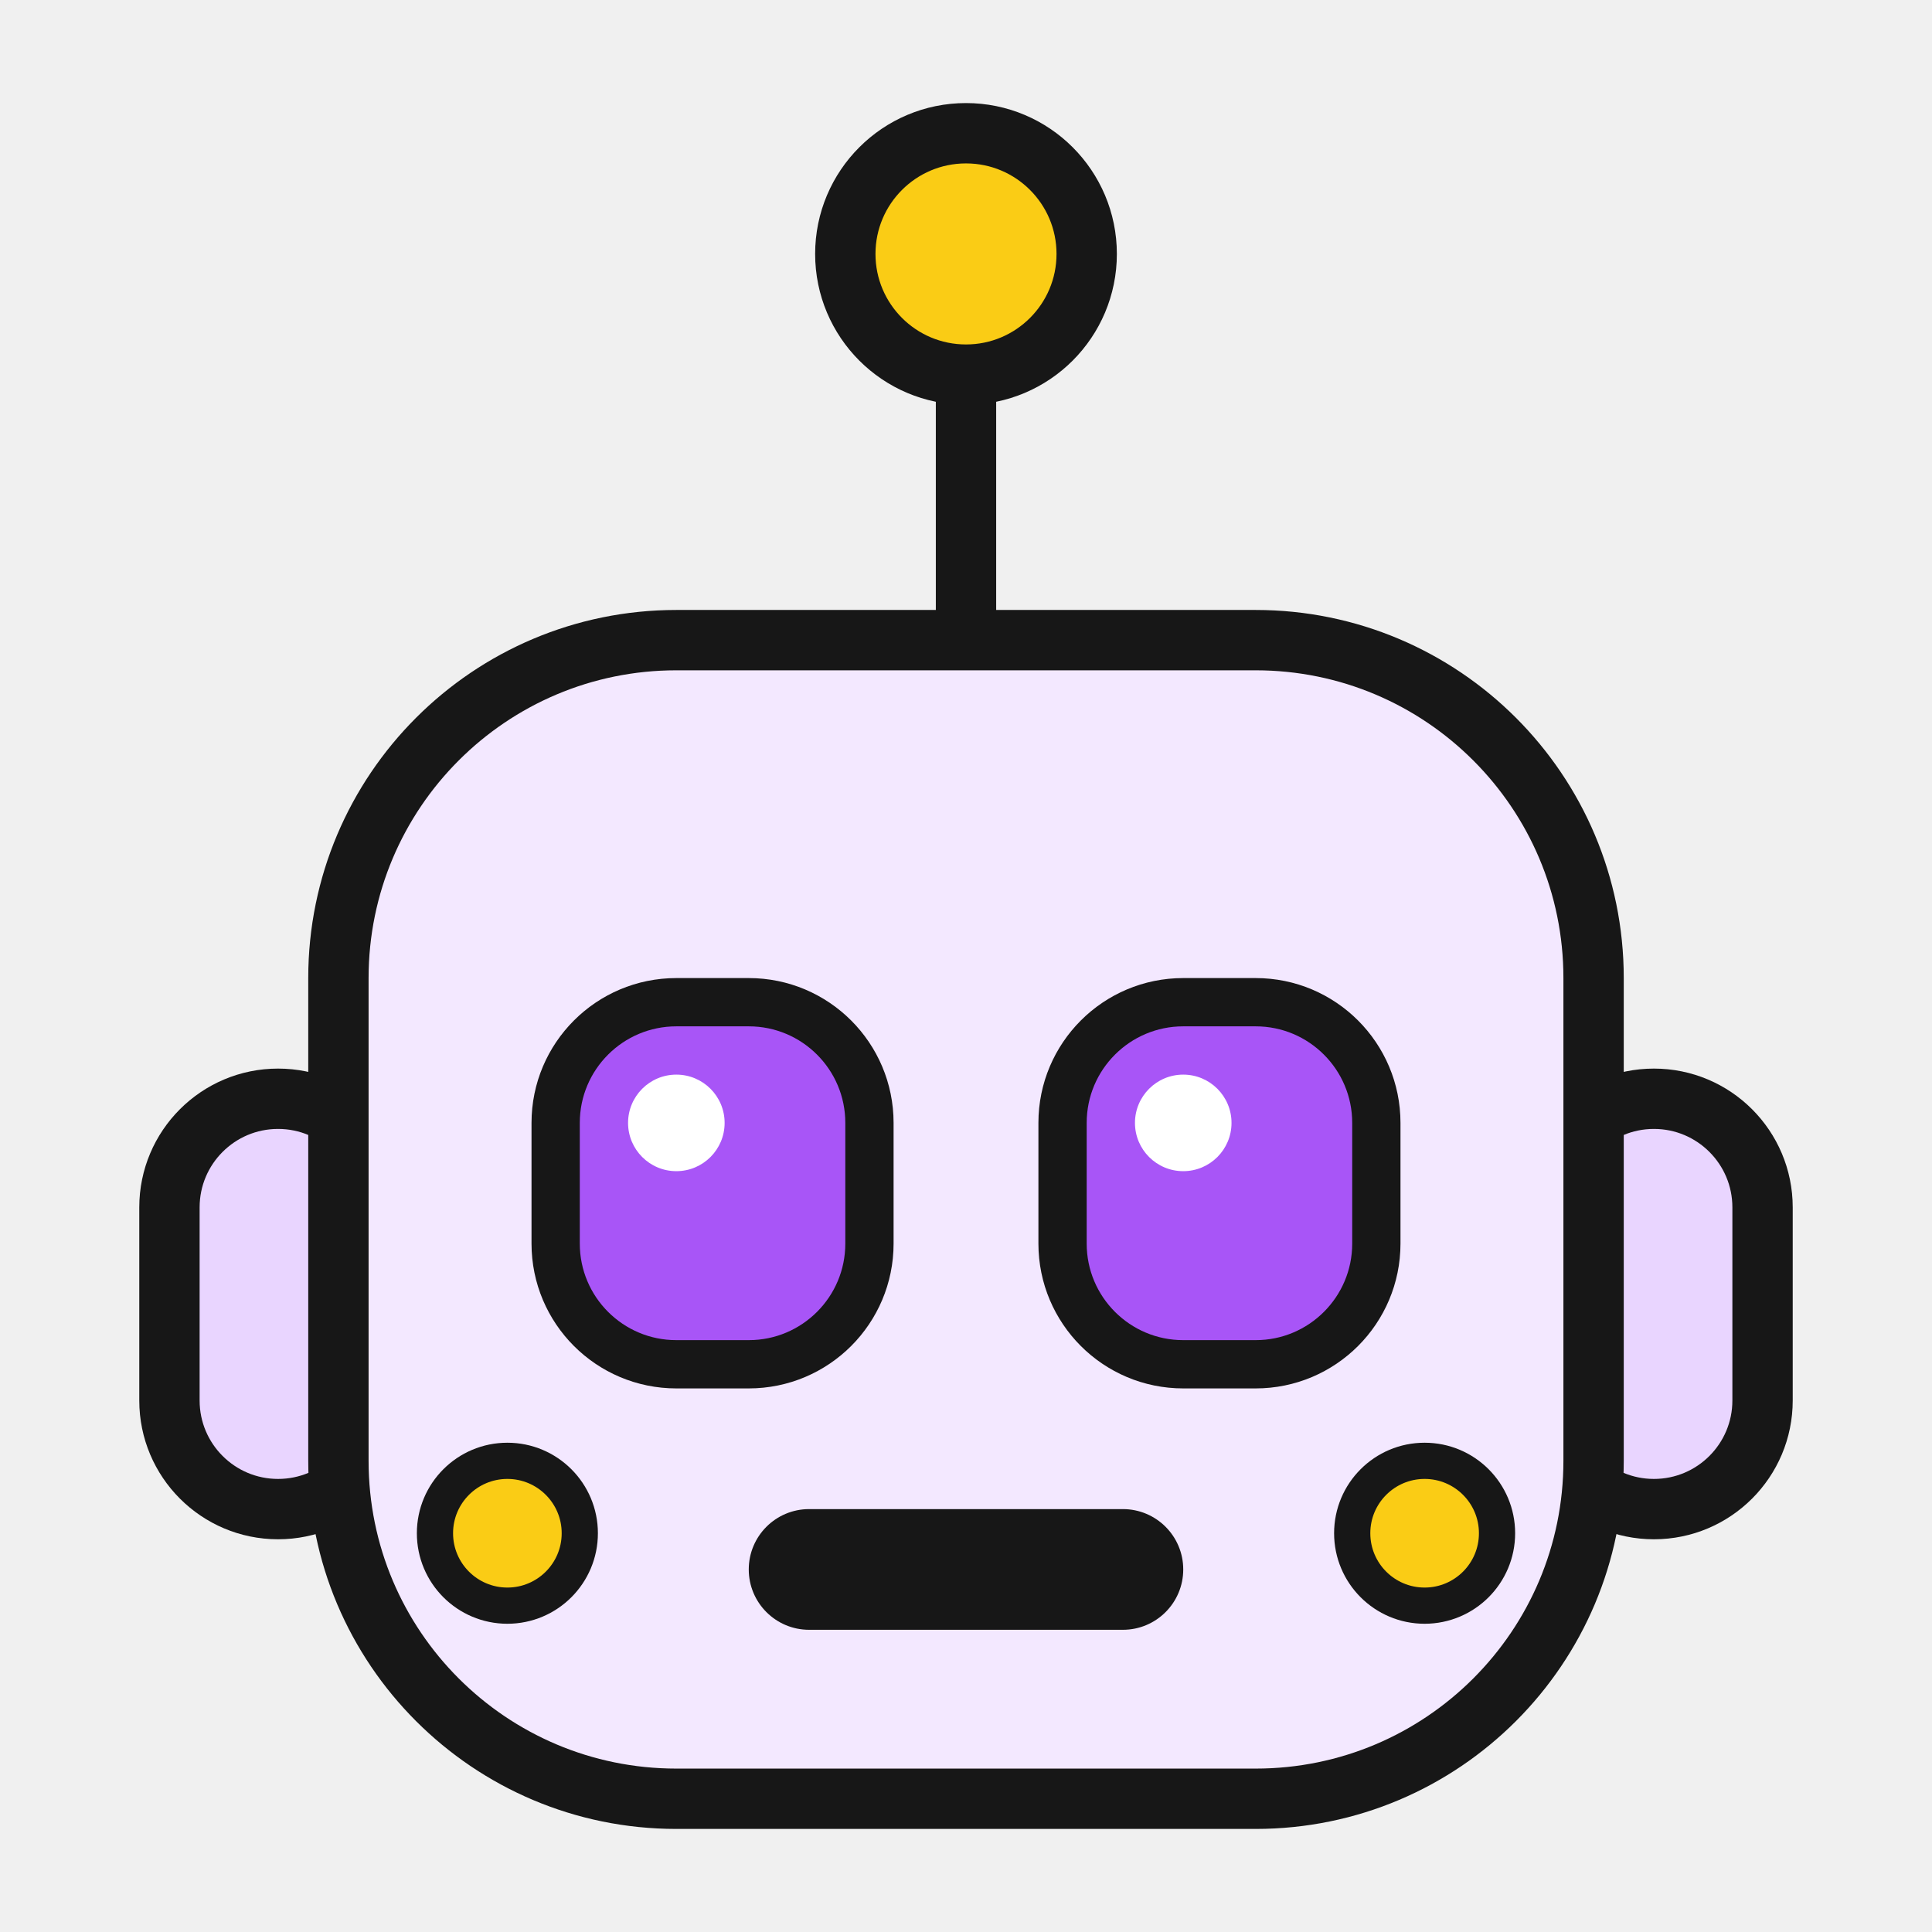
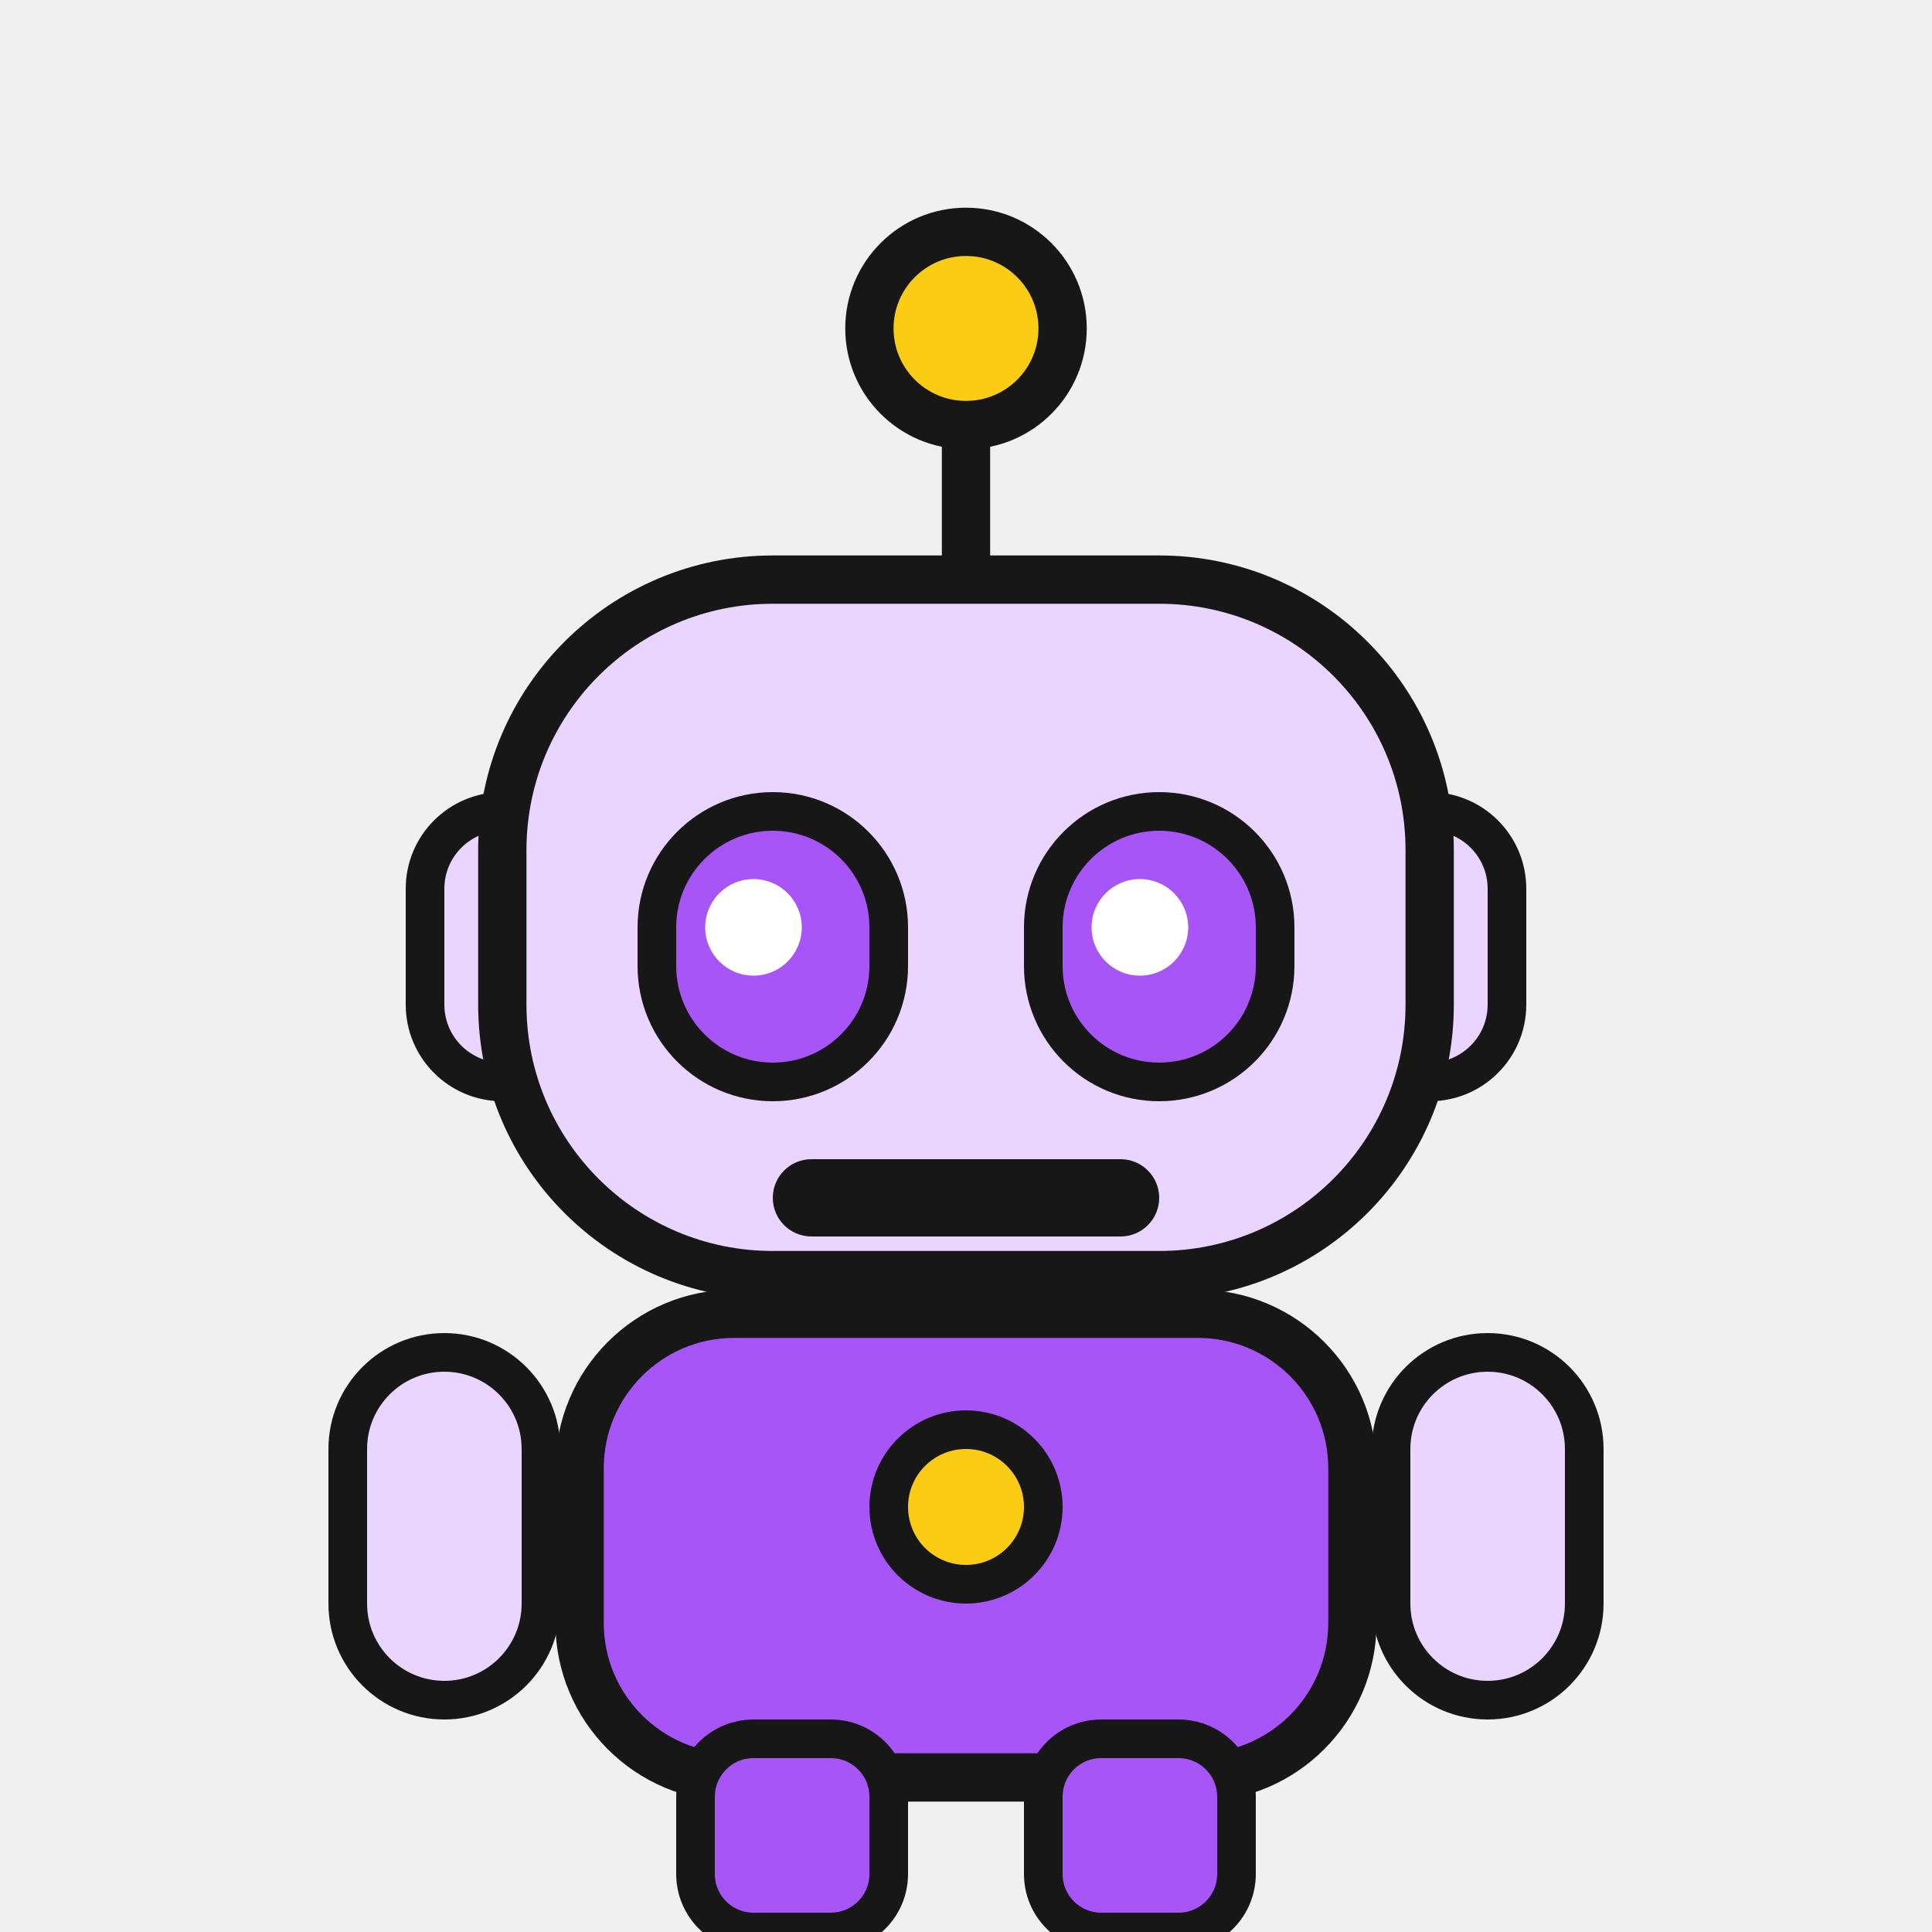
- <svg xmlns="http://www.w3.org/2000/svg" viewBox="19.96 4.96 160.08 160.08" role="img" aria-label="Rina si Robot">
-   <line x1="100" y1="34" x2="100" y2="58" stroke="#171717" stroke-width="5" stroke-linecap="round" />
-   <circle cx="100" cy="26" r="10" fill="#FACC15" stroke="#171717" stroke-width="5" />
-   <rect x="34" y="96" width="18" height="34" rx="9" fill="#E9D5FF" stroke="#171717" stroke-width="5" />
-   <rect x="148" y="96" width="18" height="34" rx="9" fill="#E9D5FF" stroke="#171717" stroke-width="5" />
-   <rect x="48" y="58" width="104" height="96" rx="28" fill="#F3E8FF" stroke="#171717" stroke-width="5" />
-   <rect x="66" y="88" width="26" height="30" rx="10" fill="#A855F7" stroke="#171717" stroke-width="4" />
-   <rect x="108" y="88" width="26" height="30" rx="10" fill="#A855F7" stroke="#171717" stroke-width="4" />
-   <circle cx="76" cy="98" r="4" fill="#FFFFFF" />
-   <circle cx="118" cy="98" r="4" fill="#FFFFFF" />
-   <rect x="82" y="130" width="36" height="10" rx="5" fill="#171717" />
-   <circle cx="62" cy="132" r="6" fill="#FACC15" stroke="#171717" stroke-width="3" />
-   <circle cx="138" cy="132" r="6" fill="#FACC15" stroke="#171717" stroke-width="3" />
+ <svg xmlns="http://www.w3.org/2000/svg" viewBox="0 0 100 100" role="img" aria-label="Rina default">
+   <line x1="50" y1="20" x2="50" y2="30" stroke="#171717" stroke-width="2.5" stroke-linecap="round" stroke-linejoin="round" />
+   <circle cx="50" cy="17" r="5" fill="#FACC15" stroke="#171717" stroke-width="2.5" />
+   <rect x="22" y="42" width="8" height="14" rx="4" fill="#E9D5FF" stroke="#171717" stroke-width="2" />
+   <rect x="70" y="42" width="8" height="14" rx="4" fill="#E9D5FF" stroke="#171717" stroke-width="2" />
+   <rect x="30" y="68" width="40" height="24" rx="8" fill="#A855F7" stroke="#171717" stroke-width="2.5" stroke-linecap="round" stroke-linejoin="round" />
+   <circle cx="50" cy="78" r="4" fill="#FACC15" stroke="#171717" stroke-width="2" />
+   <rect x="18" y="70" width="10" height="18" rx="5" fill="#E9D5FF" stroke="#171717" stroke-width="2" />
+   <rect x="72" y="70" width="10" height="18" rx="5" fill="#E9D5FF" stroke="#171717" stroke-width="2" />
+   <rect x="36" y="90" width="10" height="10" rx="3" fill="#A855F7" stroke="#171717" stroke-width="2" />
+   <rect x="54" y="90" width="10" height="10" rx="3" fill="#A855F7" stroke="#171717" stroke-width="2" />
+   <rect x="26" y="30" width="48" height="36" rx="14" fill="#E9D5FF" stroke="#171717" stroke-width="2.5" stroke-linecap="round" stroke-linejoin="round" />
+   <rect x="34" y="42" width="12" height="14" rx="6" fill="#A855F7" stroke="#171717" stroke-width="2" />
+   <rect x="54" y="42" width="12" height="14" rx="6" fill="#A855F7" stroke="#171717" stroke-width="2" />
+   <circle cx="39" cy="48" r="2.5" fill="white" />
+   <circle cx="59" cy="48" r="2.5" fill="white" />
+   <rect x="40" y="60" width="20" height="4" rx="2" fill="#171717" />
</svg>
